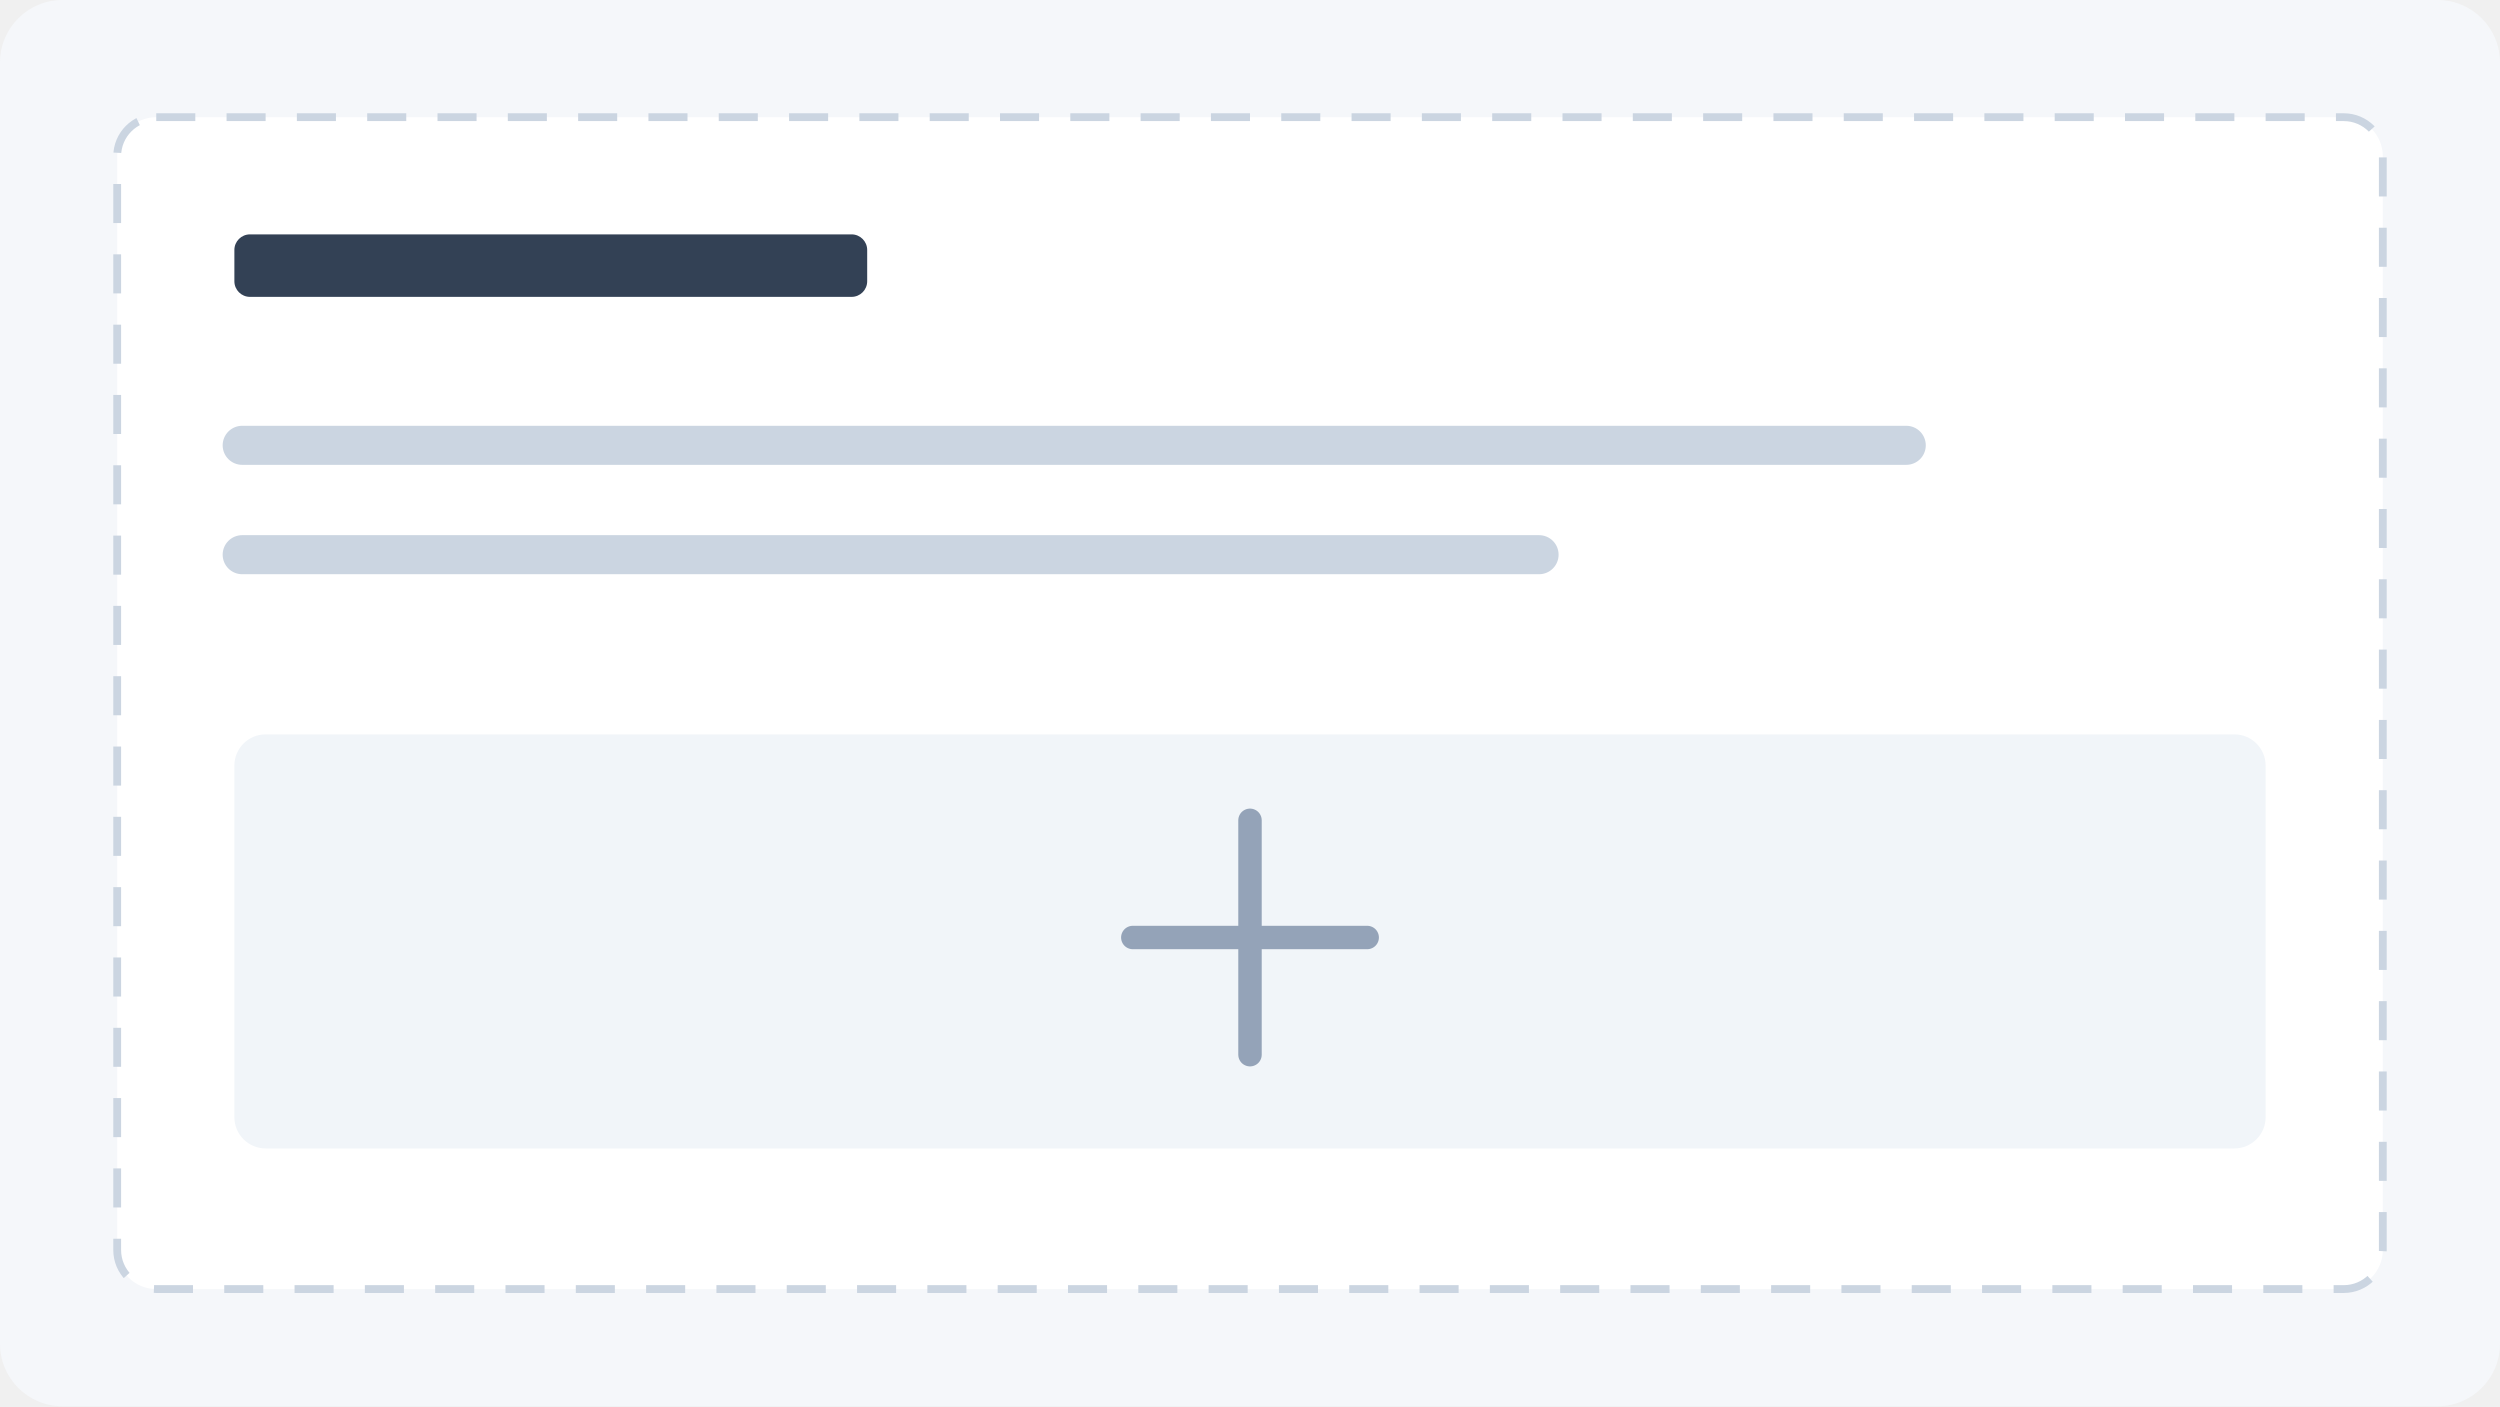
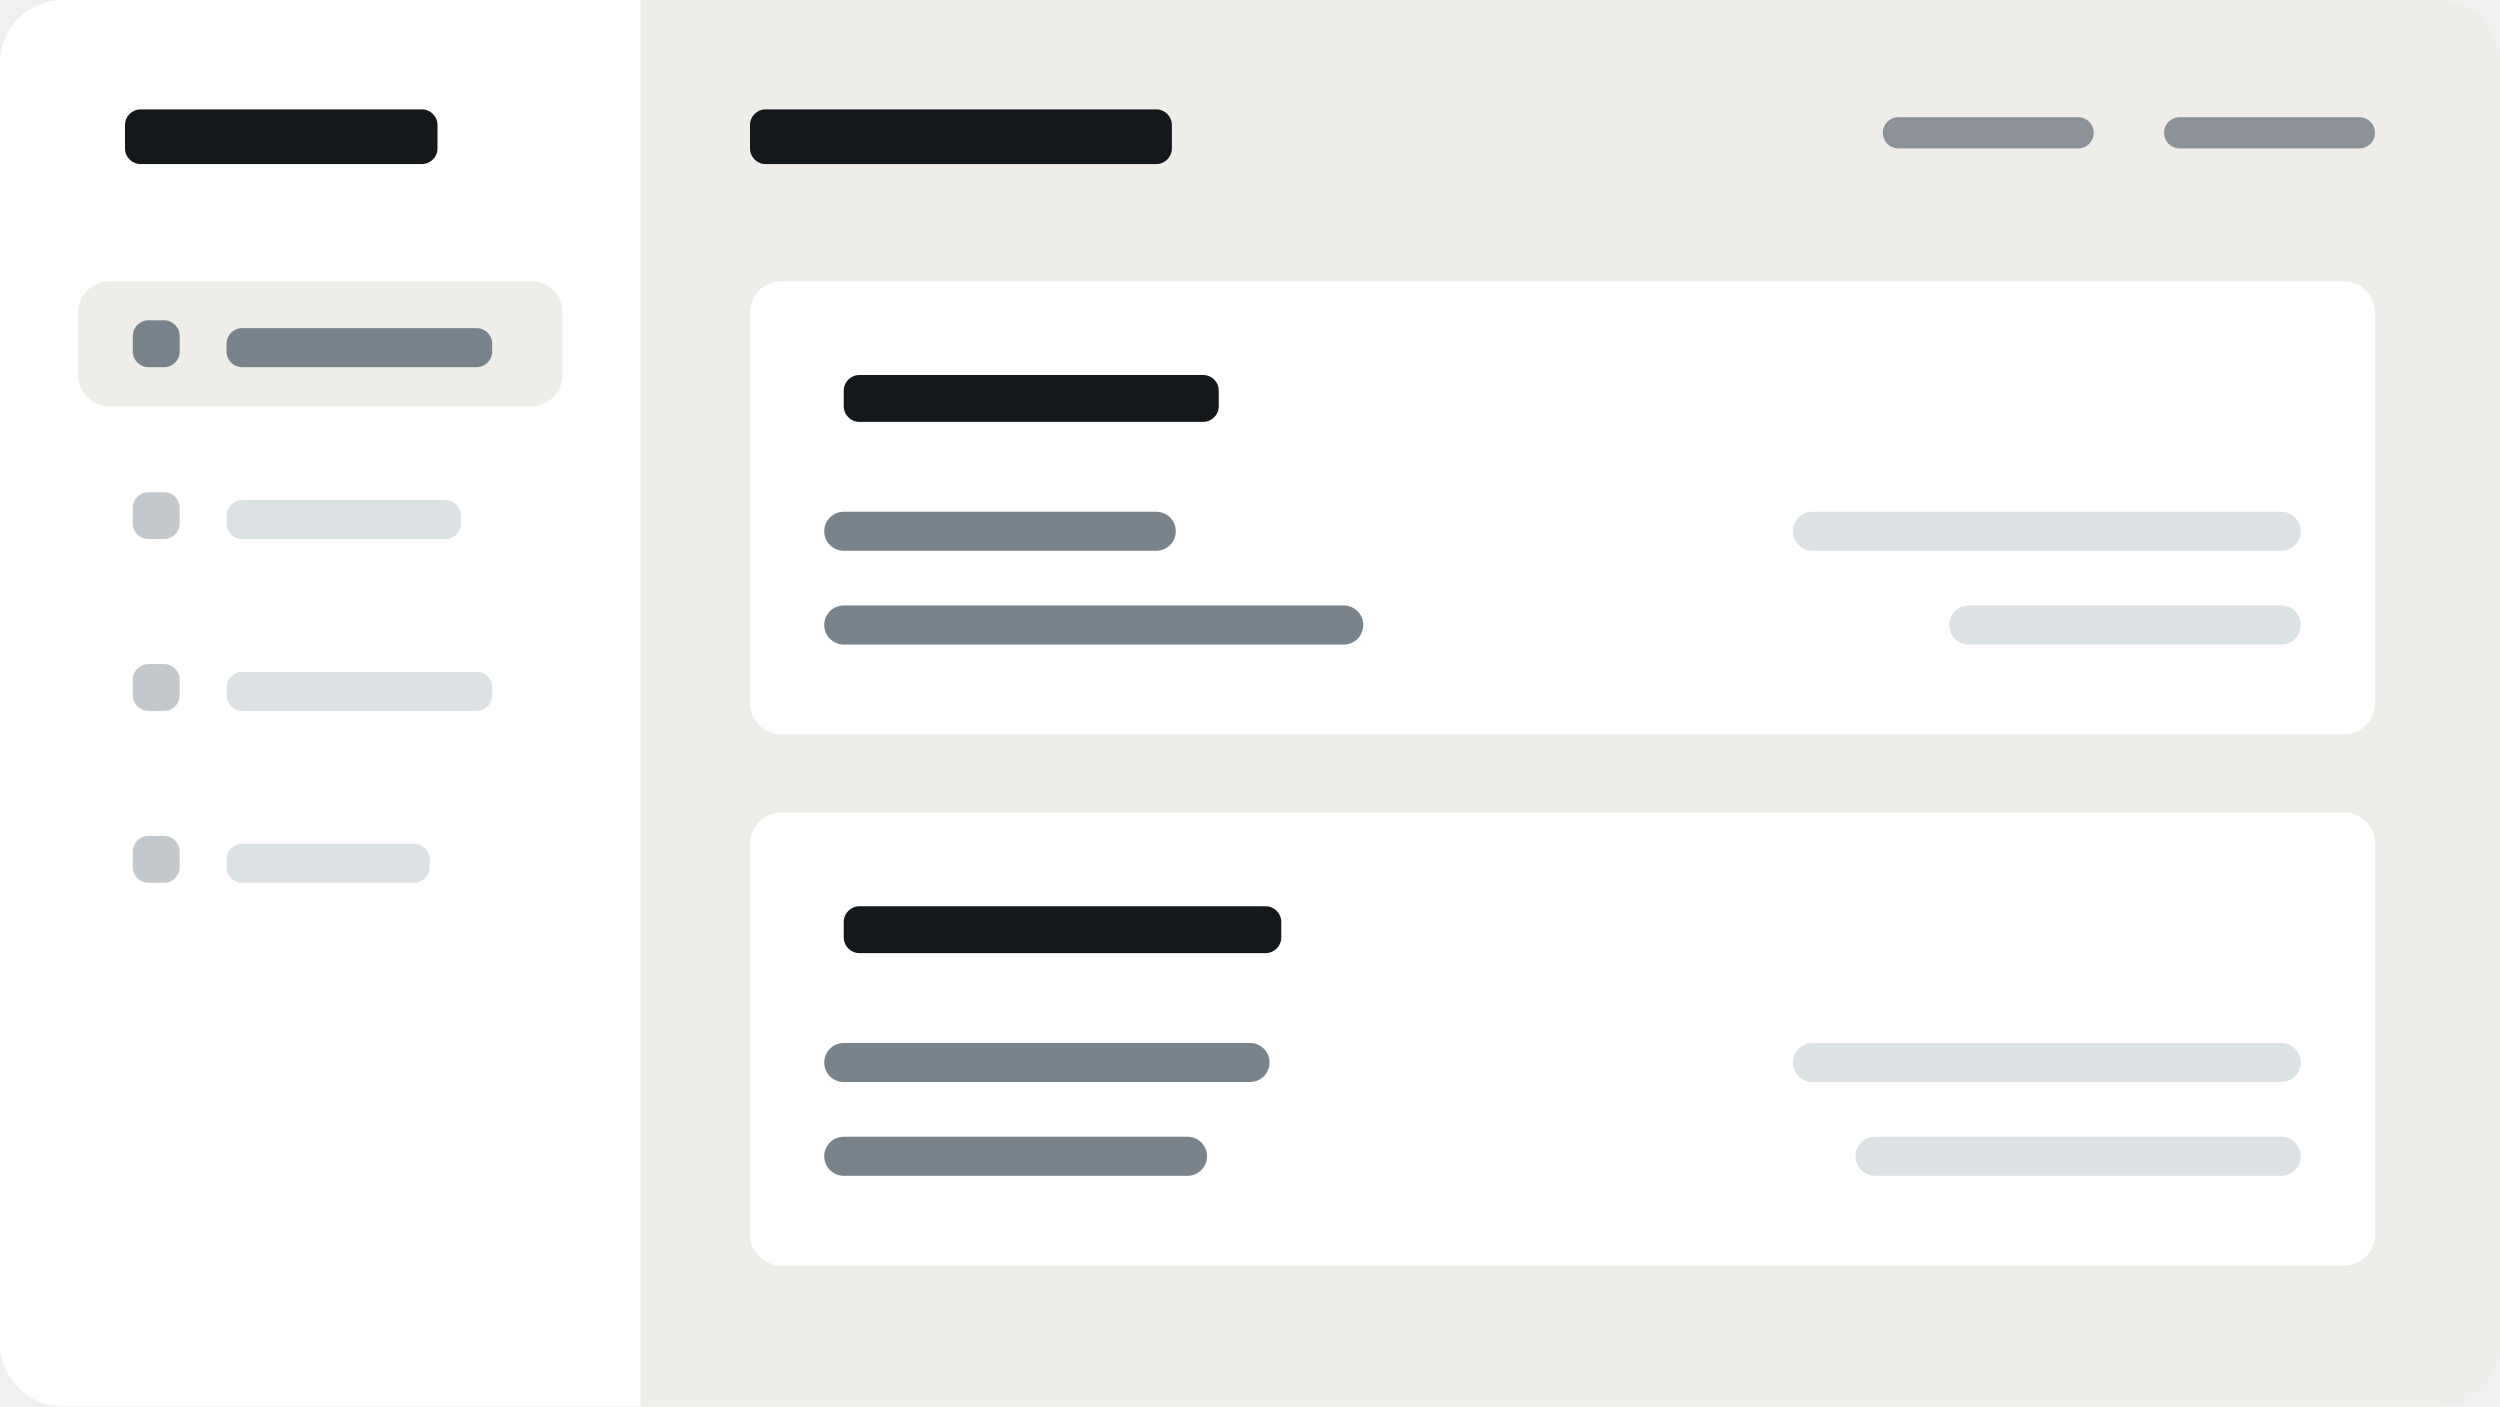
<svg xmlns="http://www.w3.org/2000/svg" width="320" height="180" viewBox="0 0 320 180" fill="none">
-   <rect width="320" height="180" rx="8" fill="#f5f7fa" />
-   <rect x="15" y="15" width="290" height="150" rx="5" fill="#fff" stroke="#cbd5e1" stroke-dasharray="5 4" />
-   <rect x="30" y="30" width="81" height="8" rx="2" fill="#334155" />
-   <path d="M31 57h213m-213 14h166" stroke="#cbd5e1" stroke-width="5" stroke-linecap="round" />
-   <rect x="30" y="94" width="260" height="53" rx="4" fill="#f1f5f9" />
-   <path d="M145 120h30m-15-15v30" stroke="#94a3b8" stroke-width="3" stroke-linecap="round" />
+   <rect width="320" height="180" rx="8" fill="#eeede9" />
+   <path d="M0 8a8 8 0 0 1 8-8h74v180H8a8 8 0 0 1-8-8Z" fill="#fff" />
+   <rect x="16" y="14" width="40" height="7" rx="2" fill="#15181b" />
+   <rect x="10" y="36" width="62" height="16" rx="4" fill="#eeede9" />
+   <rect x="17" y="41" width="6" height="6" rx="2" fill="#78838b" />
+   <rect x="29" y="42" width="34" height="5" rx="2" fill="#78838b" />
+   <rect x="17" y="63" width="6" height="6" rx="2" fill="#c3c8cc" />
+   <rect x="29" y="64" width="30" height="5" rx="2" fill="#dce1e4" />
+   <rect x="17" y="85" width="6" height="6" rx="2" fill="#c3c8cc" />
+   <rect x="29" y="86" width="34" height="5" rx="2" fill="#dce1e4" />
+   <rect x="17" y="107" width="6" height="6" rx="2" fill="#c3c8cc" />
+   <rect x="29" y="108" width="26" height="5" rx="2" fill="#dce1e4" />
+   <rect x="96" y="14" width="54" height="7" rx="2" fill="#15181b" />
+   <path d="M243 17h23m13 0h23" stroke="#8c9298" stroke-width="4" stroke-linecap="round" />
+   <rect x="96" y="36" width="208" height="58" rx="4" fill="#fff" />
+   <rect x="108" y="48" width="48" height="6" rx="2" fill="#15181b" />
+   <path d="M108 68h40m-40 12h64" stroke="#78838b" stroke-width="5" stroke-linecap="round" />
+   <path d="M232 68h60m-40 12h40" stroke="#dce1e4" stroke-width="5" stroke-linecap="round" />
+   <rect x="96" y="104" width="208" height="58" rx="4" fill="#fff" />
+   <rect x="108" y="116" width="56" height="6" rx="2" fill="#15181b" />
+   <path d="M108 136h52m-52 12h44" stroke="#78838b" stroke-width="5" stroke-linecap="round" />
+   <path d="M232 136h60m-52 12h52" stroke="#dce1e4" stroke-width="5" stroke-linecap="round" />
</svg>
